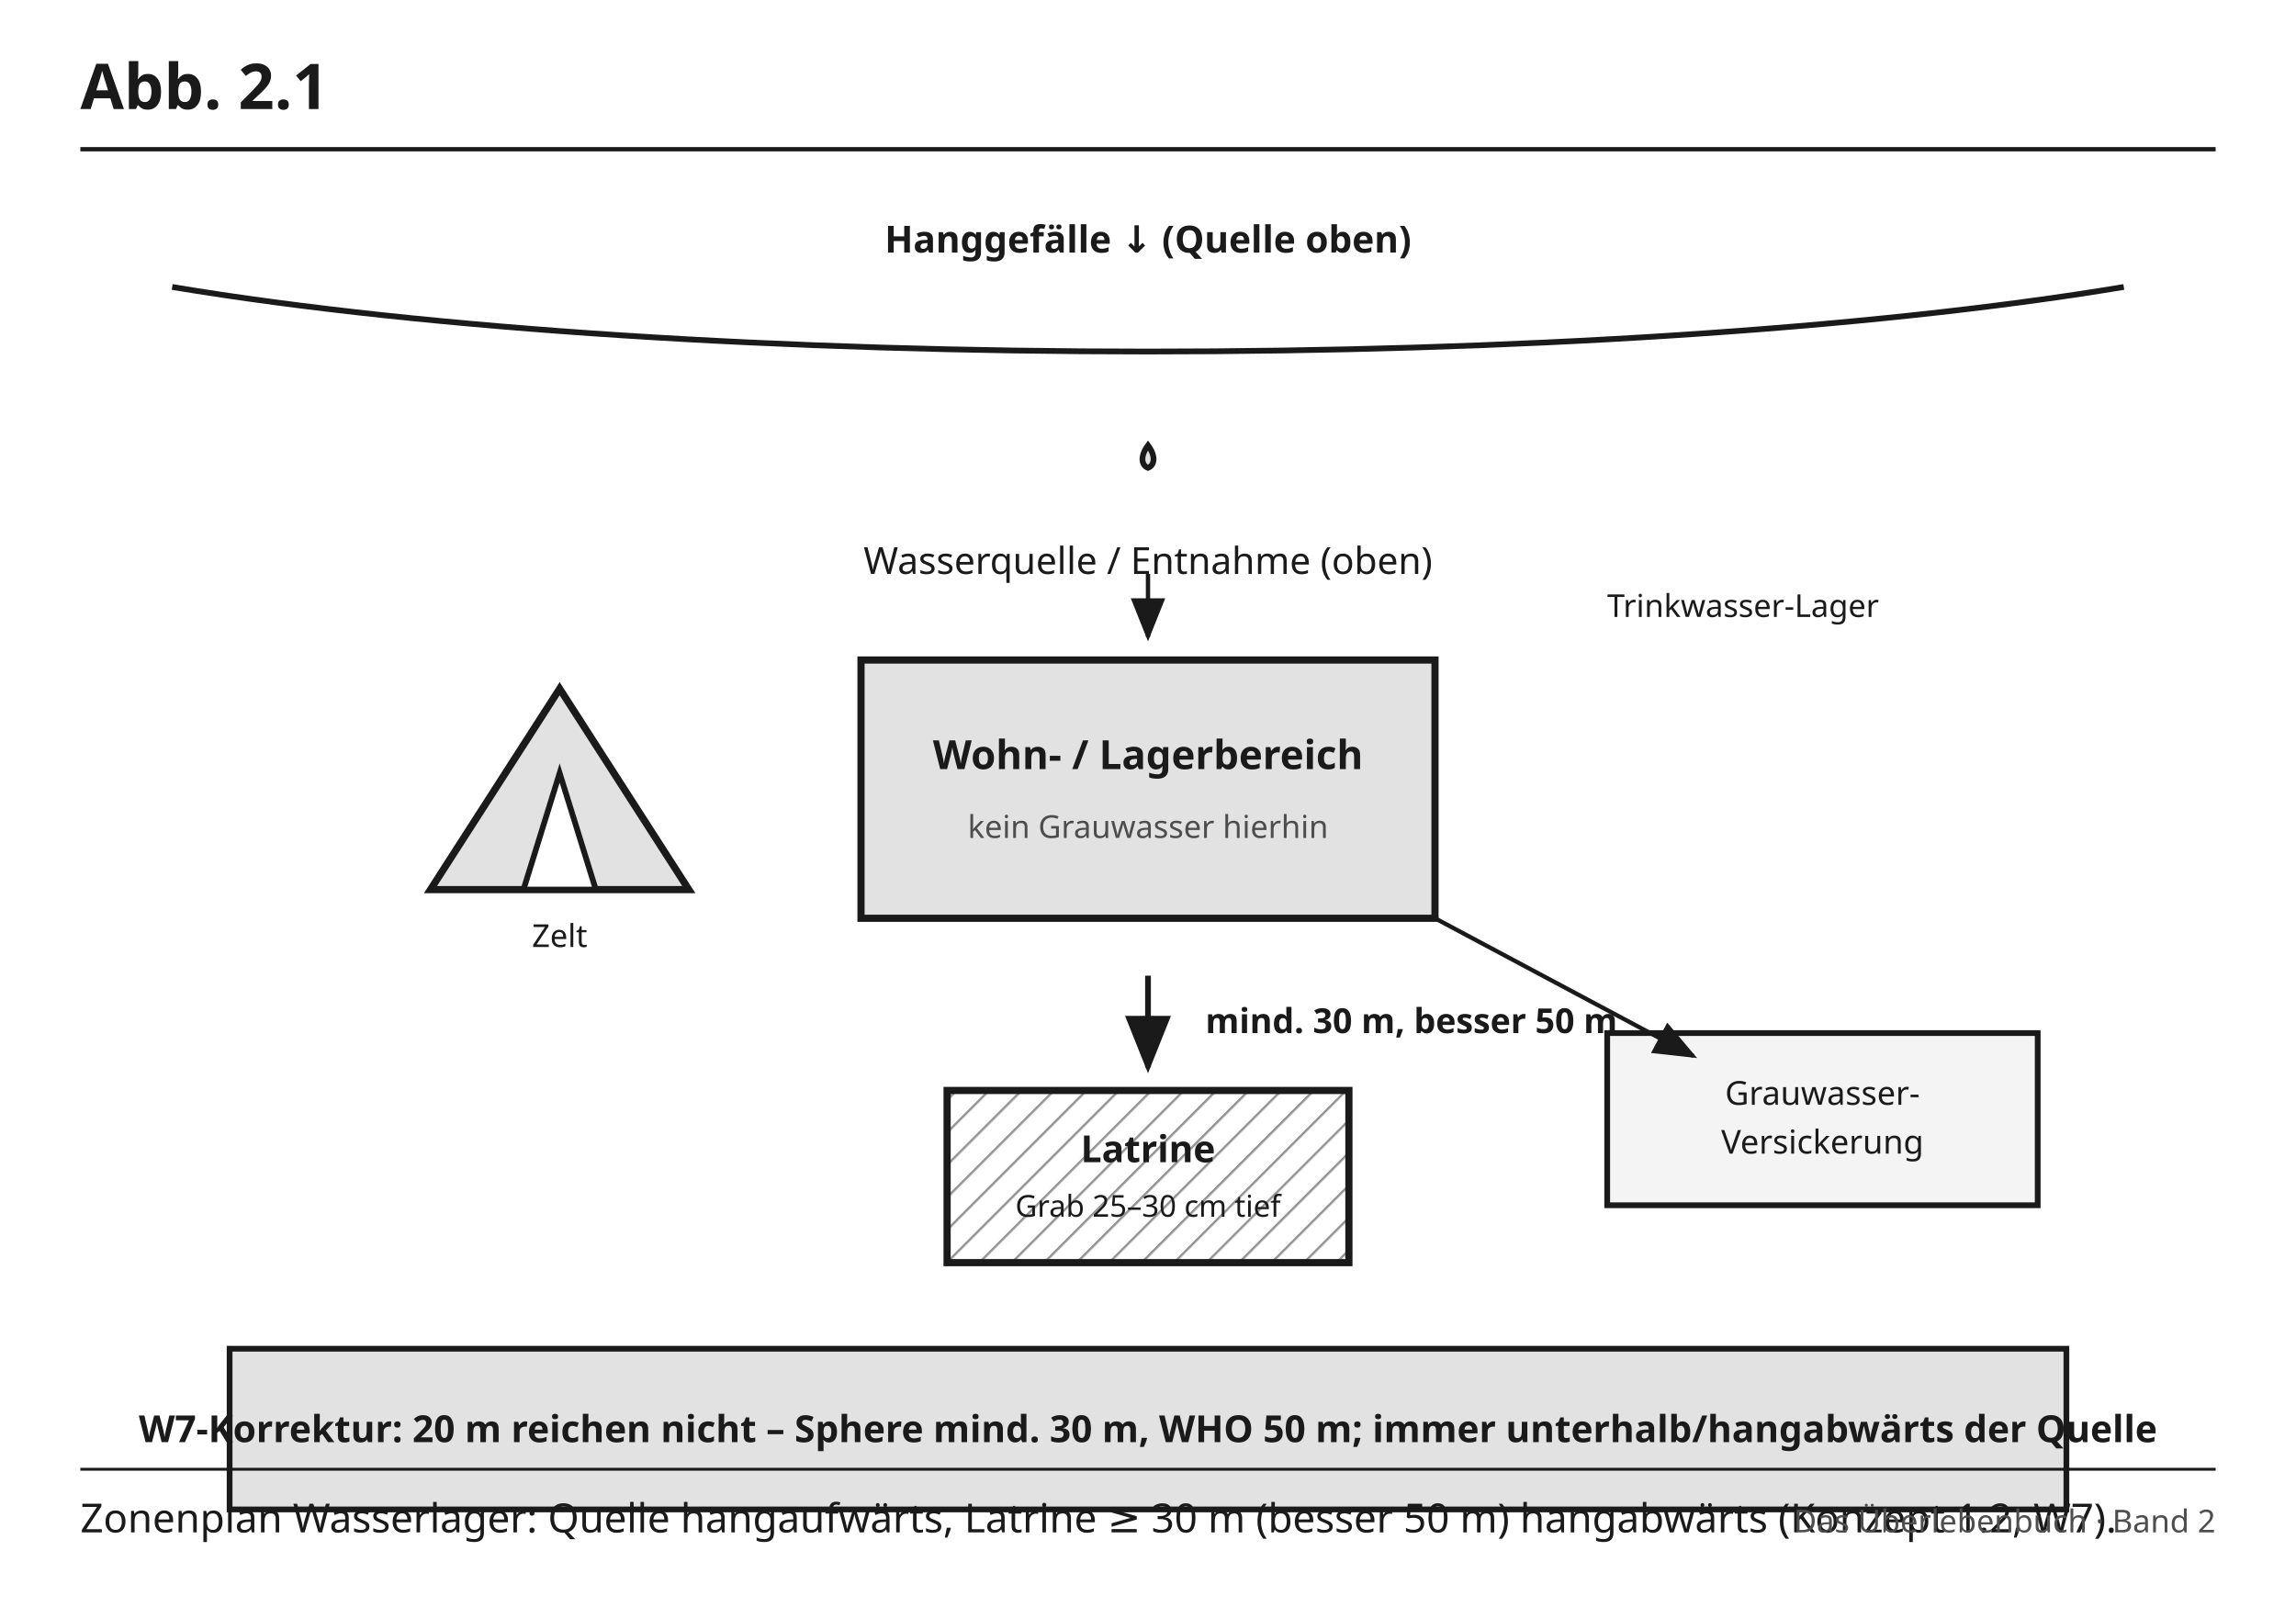
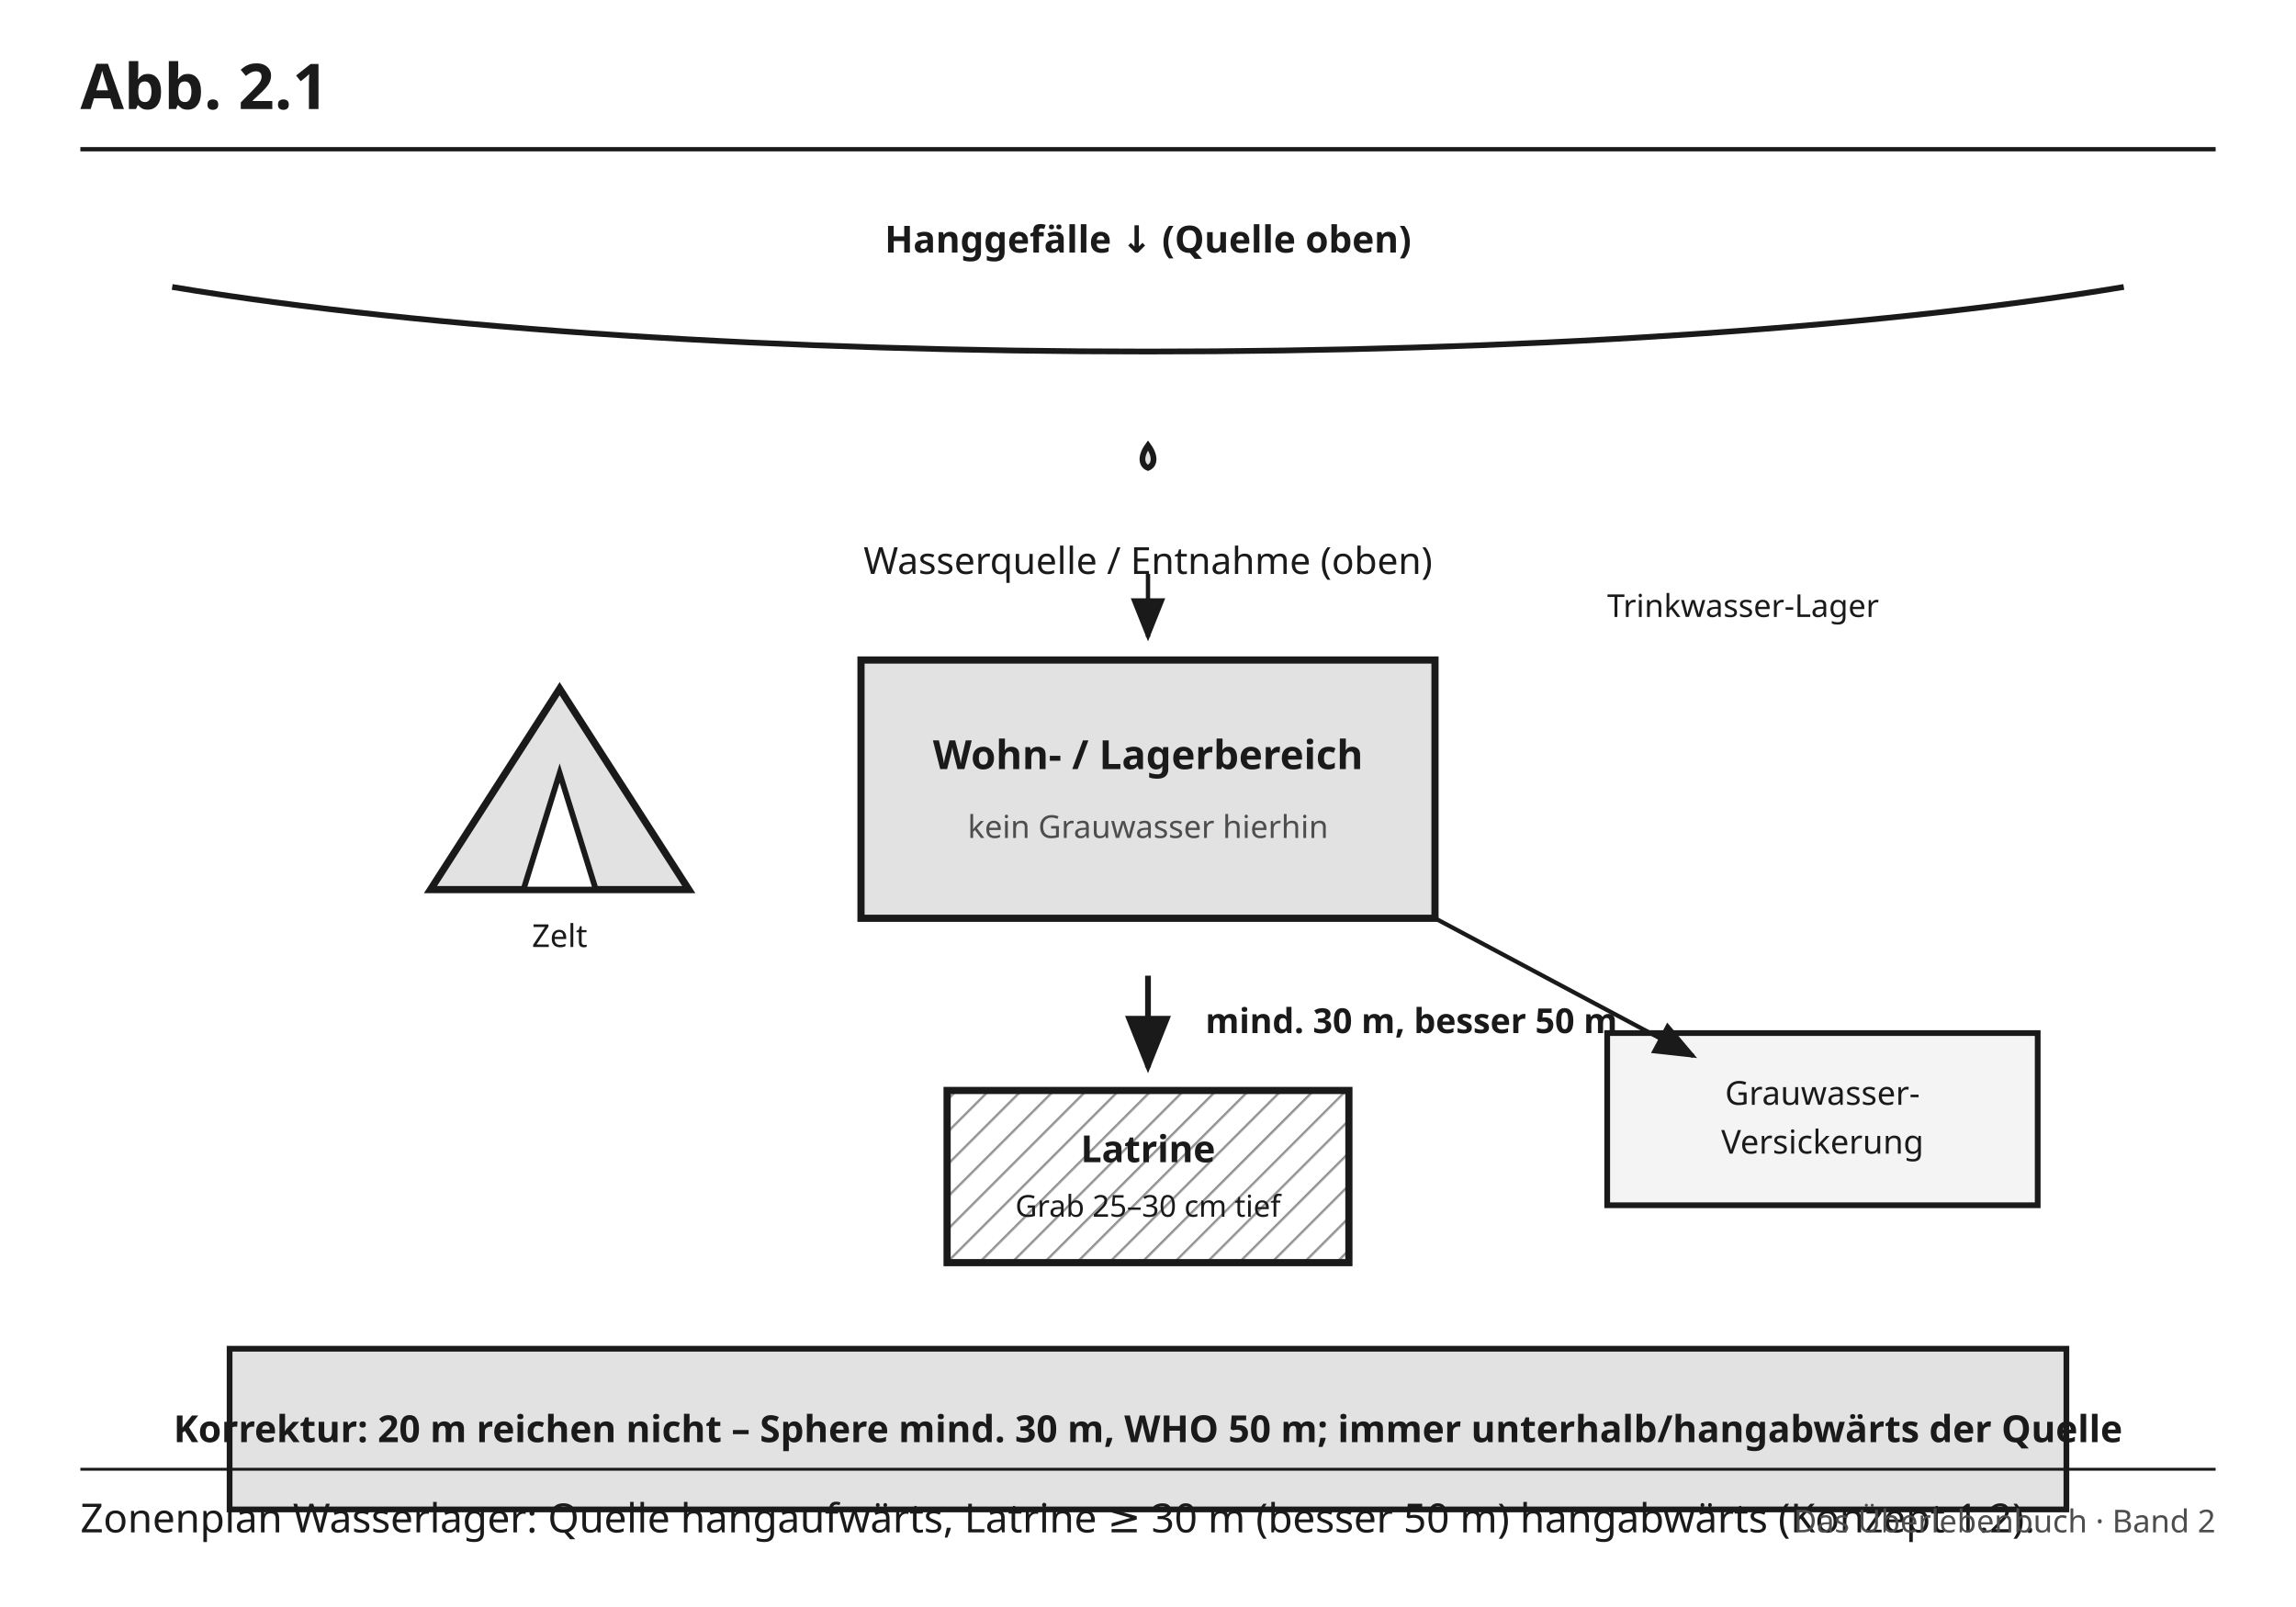
- <svg xmlns="http://www.w3.org/2000/svg" viewBox="0 0 800 560" role="img" aria-label="Abb. 2.1 – Zonenplan Wasserlager: Quelle hangaufwärts, Latrine ≥ 30 m (besser 50 m) hangabwärts (Konzept 1.2, W7).">
+ <svg xmlns="http://www.w3.org/2000/svg" viewBox="0 0 800 560" role="img" aria-label="Abb. 2.1 – Zonenplan Wasserlager: Quelle hangaufwärts, Latrine ≥ 30 m (besser 50 m) hangabwärts (Konzept 1.2).">
  <defs>
    <marker id="ah" markerWidth="10" markerHeight="8" refX="9" refY="4" orient="auto">
      <path d="M0 0 L10 4 L0 8 z" fill="#1a1a1a" />
    </marker>
    <marker id="ahs" markerWidth="10" markerHeight="8" refX="1" refY="4" orient="auto">
      <path d="M10 0 L0 4 L10 8 z" fill="#1a1a1a" />
    </marker>
    <pattern id="hatch" width="8" height="8" patternTransform="rotate(45)" patternUnits="userSpaceOnUse">
      <line x1="0" y1="0" x2="0" y2="8" stroke="#8c8c8c" stroke-width="1.6" />
    </pattern>
    <pattern id="cross" width="8" height="8" patternUnits="userSpaceOnUse">
      <path d="M0 0 L8 8 M8 0 L0 8" stroke="#bfbfbf" stroke-width="1" />
    </pattern>
    <pattern id="dots" width="7" height="7" patternUnits="userSpaceOnUse">
      <circle cx="2" cy="2" r="1.4" fill="#8c8c8c" />
    </pattern>
  </defs>
  <rect x="0" y="0" width="800" height="560" fill="#ffffff" />
  <text x="28" y="38" font-family="sans-serif" font-size="22" text-anchor="start" font-weight="bold" fill="#1a1a1a">Abb. 2.1</text>
  <line x1="28" y1="52" x2="772" y2="52" stroke="#1a1a1a" stroke-width="1.5" />
  <path d="M60 100 C 240 130 560 130 740 100" fill="none" stroke="#1a1a1a" stroke-width="2" />
  <text x="400" y="88" font-family="sans-serif" font-size="13" text-anchor="middle" font-weight="bold" fill="#1a1a1a">Hanggefälle ↓ (Quelle oben)</text>
  <path d="M400 155.2 C 403.04 159.36 402.08 162.24 400 163.04 C 397.92 162.24 396.96 159.36 400 155.2 Z" fill="#e2e2e2" stroke="#1a1a1a" stroke-width="2" />
  <text x="400" y="200" font-family="sans-serif" font-size="13" text-anchor="middle" font-weight="normal" fill="#1a1a1a">Wasserquelle / Entnahme (oben)</text>
  <rect x="300" y="230" width="200" height="90" fill="#e2e2e2" stroke="#1a1a1a" stroke-width="2.5" />
  <text x="400" y="268" font-family="sans-serif" font-size="14" text-anchor="middle" font-weight="bold" fill="#1a1a1a">Wohn- / Lagerbereich</text>
  <text x="400" y="292" font-family="sans-serif" font-size="11" text-anchor="middle" font-weight="normal" fill="#4d4d4d">kein Grauwasser hierhin</text>
  <polygon points="150,310 195,240 240,310" fill="#e2e2e2" stroke="#1a1a1a" stroke-width="2.5" />
  <polygon points="182.4,310 195,269.4 207.6,310" fill="#ffffff" stroke="#1a1a1a" stroke-width="2" />
  <text x="195" y="330" font-family="sans-serif" font-size="11" text-anchor="middle" font-weight="normal" fill="#1a1a1a">Zelt</text>
  <rect x="330" y="380" width="140" height="60" fill="url(#hatch)" stroke="#1a1a1a" stroke-width="2.5" />
  <text x="400" y="405" font-family="sans-serif" font-size="13" text-anchor="middle" font-weight="bold" fill="#1a1a1a">Latrine</text>
  <text x="400" y="424" font-family="sans-serif" font-size="10.5" text-anchor="middle" font-weight="normal" fill="#1a1a1a">Grab 25–30 cm tief</text>
  <line x1="400" y1="340" x2="400" y2="372" stroke="#1a1a1a" stroke-width="2" marker-end="url(#ah)" />
  <text x="420" y="360" font-family="sans-serif" font-size="12" text-anchor="start" font-weight="bold" fill="#1a1a1a">mind. 30 m, besser 50 m</text>
  <line x1="400" y1="200" x2="400" y2="222" stroke="#1a1a1a" stroke-width="1.5" marker-end="url(#ah)" />
  <text x="560" y="215" font-family="sans-serif" font-size="11" text-anchor="start" font-weight="normal" fill="#1a1a1a">Trinkwasser-Lager</text>
  <rect x="560" y="360" width="150" height="60" fill="#f4f4f4" stroke="#1a1a1a" stroke-width="2" />
  <text x="635" y="385" font-family="sans-serif" font-size="11.5" text-anchor="middle" font-weight="normal" fill="#1a1a1a">Grauwasser-</text>
  <text x="635" y="402" font-family="sans-serif" font-size="11.5" text-anchor="middle" font-weight="normal" fill="#1a1a1a">Versickerung</text>
  <line x1="500" y1="320" x2="590" y2="368" stroke="#1a1a1a" stroke-width="1.5" marker-end="url(#ah)" />
  <rect x="80" y="470" width="640" height="56" fill="#e2e2e2" stroke="#1a1a1a" stroke-width="2" />
-   <text x="400" y="502.55" font-family="sans-serif" font-size="13" text-anchor="middle" font-weight="bold" fill="#1a1a1a">W7-Korrektur: 20 m reichen nicht – Sphere mind. 30 m, WHO 50 m; immer unterhalb/hangabwärts der Quelle</text>
+   <text x="400" y="502.55" font-family="sans-serif" font-size="13" text-anchor="middle" font-weight="bold" fill="#1a1a1a">Korrektur: 20 m reichen nicht – Sphere mind. 30 m, WHO 50 m; immer unterhalb/hangabwärts der Quelle</text>
  <line x1="28" y1="512" x2="772" y2="512" stroke="#1a1a1a" stroke-width="1" />
-   <text x="28" y="534" font-family="sans-serif" font-size="14" text-anchor="start" font-weight="normal" fill="#1a1a1a">Zonenplan Wasserlager: Quelle hangaufwärts, Latrine ≥ 30 m (besser 50 m) hangabwärts (Konzept 1.2, W7).</text>
+   <text x="28" y="534" font-family="sans-serif" font-size="14" text-anchor="start" font-weight="normal" fill="#1a1a1a">Zonenplan Wasserlager: Quelle hangaufwärts, Latrine ≥ 30 m (besser 50 m) hangabwärts (Konzept 1.2).</text>
  <text x="772" y="534" font-family="sans-serif" font-size="11" text-anchor="end" font-weight="normal" fill="#4d4d4d">Das Überlebenbuch · Band 2</text>
</svg>
